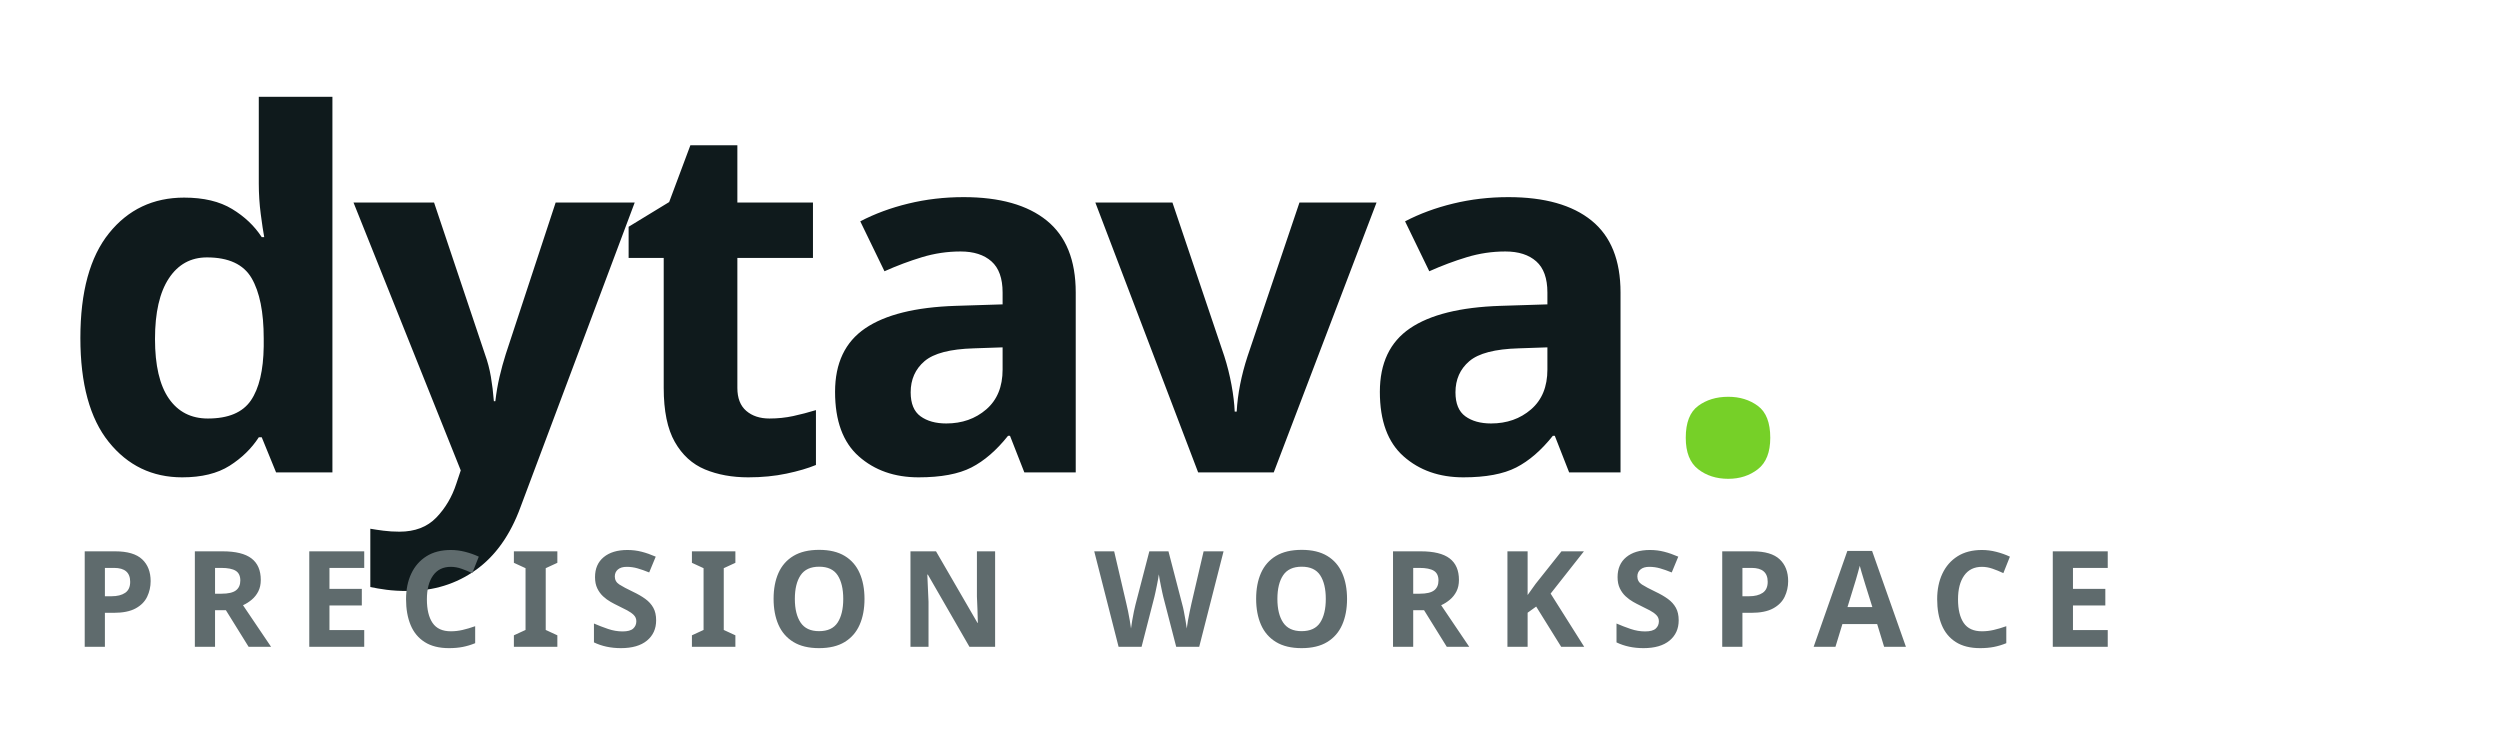
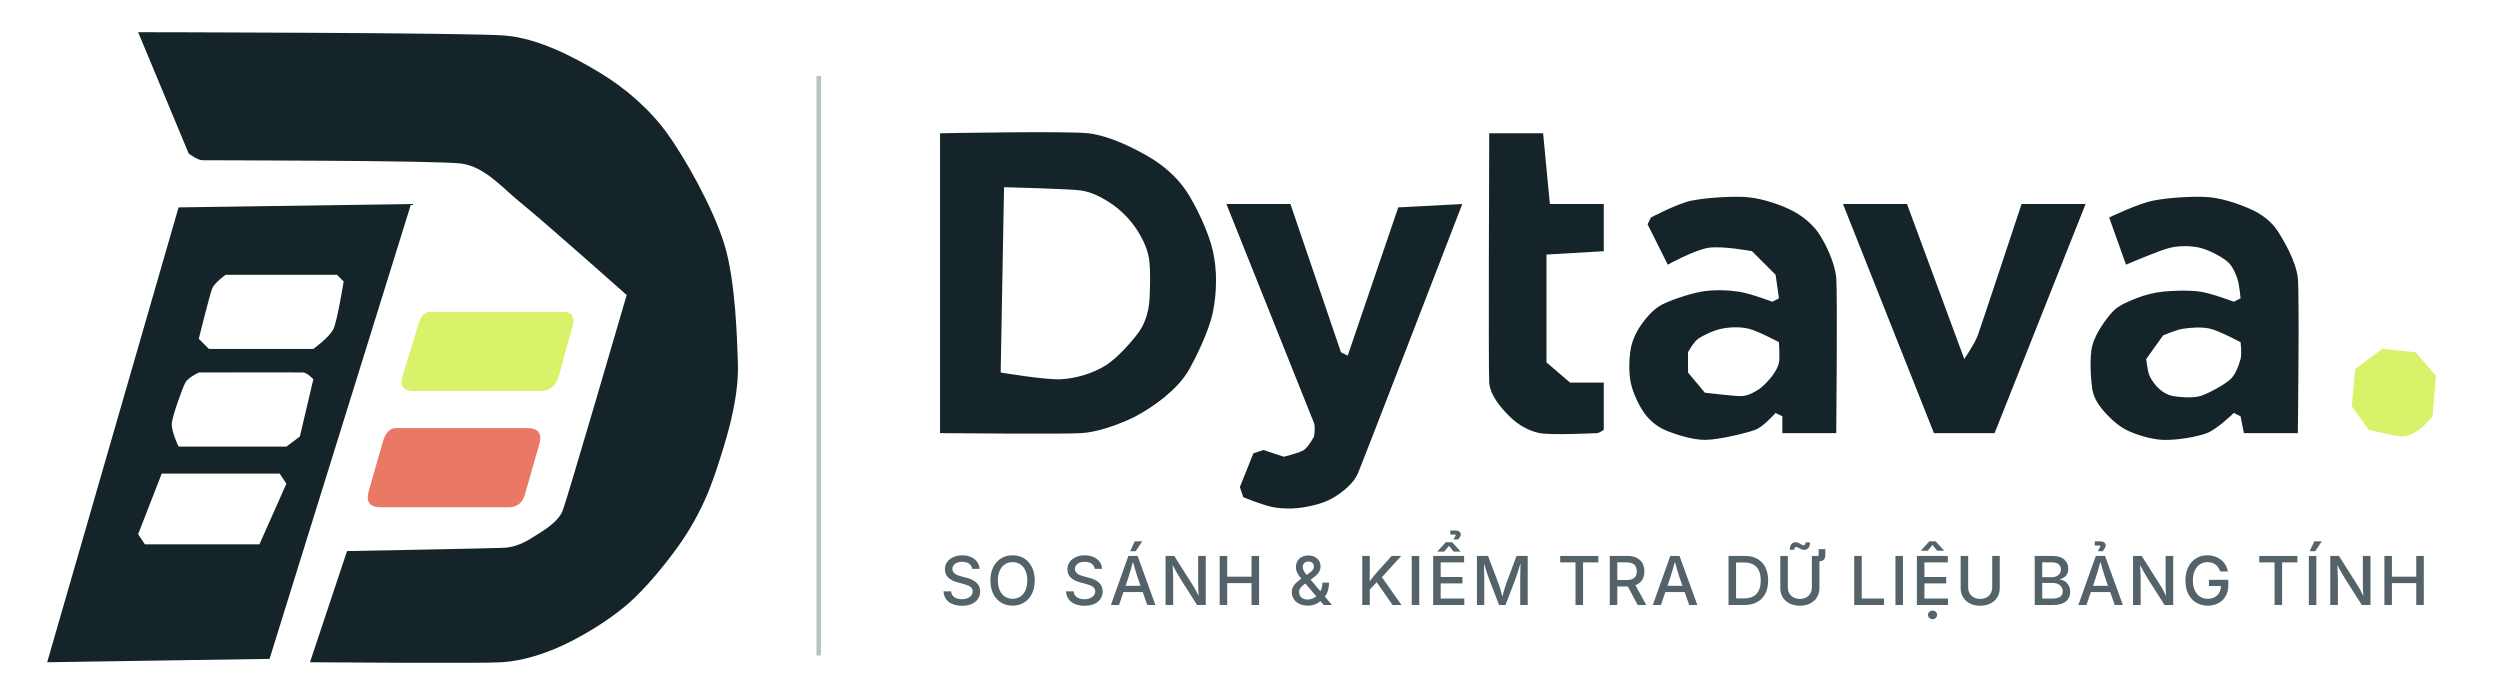
- <svg xmlns="http://www.w3.org/2000/svg" viewBox="0 0 1720 520" width="1720" height="520">
-   <text x="40" y="325" font-size="340" font-weight="850" font-family="'Manrope', 'Plus Jakarta Sans', system-ui, sans-serif" letter-spacing="-12" fill="#0F1A1C">dytava<tspan fill="#76D028">.</tspan>
-   </text>
-   <text x="50" y="445" font-size="92" font-weight="700" font-family="'Manrope', 'Plus Jakarta Sans', system-ui, sans-serif" letter-spacing="18" fill="#5F6B6D">PRECISION WORKSPACE</text>
+ <svg xmlns="http://www.w3.org/2000/svg" width="1440" height="400" viewBox="379 140 742 205" role="img" aria-labelledby="title desc">
+   <path fill="#142428" fill-rule="evenodd" d="M 420 149 L 435 185 C 435 185 437.53 186.95 439 187 C 440.47 187.05 508.93 187.03 516 188 C 523.07 188.97 528.41 195.55 534 200 C 539.59 204.45 565 227 565 227 C 565 227 547.44 287.3 546 291 C 544.56 294.7 539.37 297.47 537 299 C 534.63 300.53 531.81 301.8 529 302 C 526.19 302.2 482 303 482 303 L 471 336 C 471 336 521.85 336.41 528 336 C 534.15 335.59 540.4 333.57 546 331 C 551.6 328.43 559.36 323.81 565 319 C 570.64 314.19 576.44 306.9 580 302 C 583.56 297.1 586.65 291.58 589 286 C 591.35 280.42 594.73 269.5 596 264 C 597.27 258.5 598.22 252.64 598 247 C 597.78 241.36 597.43 223.11 594 212 C 590.57 200.89 582.21 186.19 577 179 C 571.79 171.81 564.6 165.59 557 161 C 549.4 156.41 538.89 150.87 529 150 C 519.11 149.13 420 149 420 149 Z M 501 200 L 432 201 L 393 336 L 459 335 L 501 200 Z M 438 240 C 438 240 441.28 226.72 442 225 C 442.72 223.28 446 221 446 221 L 479 221 L 481 223 C 481 223 479.15 234.45 478 237 C 476.85 239.55 472 243 472 243 L 441 243 L 438 240 Z M 430 265 C 430.25 262.61 433.22 254.46 434 253 C 434.78 251.54 438 250 438 250 C 438 250 467.81 249.93 469 250 C 470.19 250.07 472 252 472 252 L 468 269 L 464 272 L 432 272 C 432 272 429.75 267.39 430 265 Z M 420 298 L 427 280 L 462 280 L 464 283 L 456 301 L 422 301 L 420 298 Z" />
+   <path fill="#D8F36A" d="M 506.5 232 H 546 Q 550 232 549 236 L 545 250.5 Q 544 255 540 255.5 H 502 Q 497 255.5 498.5 251 L 502.8 237 Q 504 232 506.5 232 Z" />
+   <path fill="#E97965" d="M 496.5 266.5 H 535.5 Q 540.5 266.5 539 271.5 L 535 285.5 Q 534 290 530 290 H 492 Q 487 290 488.5 285 L 492.5 271 Q 493.7 266.5 496.5 266.5 Z" />
+   <path d="M 622 162 V 334" stroke="#9AA8AA" stroke-width="1.35" opacity=".7" />
+   <path fill="#142428" fill-rule="evenodd" d="M 658 179 L 658 268 C 658 268 695.21 268.34 700 268 C 704.79 267.66 710.06 265.73 714 264 C 717.94 262.27 722.31 259.25 725 257 C 727.69 254.75 730.29 252.06 732 249 C 733.71 245.94 737.84 237.82 739 232 C 740.16 226.18 740.29 219.8 739 214 C 737.71 208.2 733.75 200.06 731 196 C 728.25 191.94 724.23 188.48 720 186 C 715.77 183.52 708.33 179.72 702 179 C 695.67 178.28 658 179 658 179 Z M 1005 204 L 1010 218 C 1010 218 1020.1 213.66 1023 213 C 1025.9 212.34 1029.17 212.33 1032 213 C 1034.83 213.67 1038.51 215.78 1040 217 C 1041.49 218.22 1042.34 220.19 1043 222 C 1043.66 223.81 1044 228 1044 228 L 1042 229 C 1042 229 1035.41 226.49 1032 226 C 1028.59 225.51 1023.71 225.72 1021 226 C 1018.29 226.28 1015.47 227.01 1013 228 C 1010.53 228.99 1007.81 230.05 1006 232 C 1004.19 233.95 1000.97 238.28 1000 242 C 999.03 245.72 999.65 252.81 1000 255 C 1000.35 257.19 1001.58 259.3 1003 261 C 1004.42 262.7 1007.28 265.64 1010 267 C 1012.72 268.36 1017.24 269.84 1021 270 C 1024.76 270.16 1030.92 269.17 1034 268 C 1037.08 266.83 1042 262 1042 262 L 1044 263 L 1045 268 L 1061 268 C 1061 268 1061.5 227 1061 222 C 1060.5 217 1056.66 210.55 1055 208 C 1053.34 205.45 1050.72 203.36 1048 202 C 1045.28 200.64 1039.47 198.45 1035 198 C 1030.53 197.55 1022.51 198.1 1018 199 C 1013.49 199.9 1005 204 1005 204 Z M 869 204 L 868 206 L 874 218 C 874 218 881.83 213.67 886 213 C 890.17 212.33 899 214 899 214 L 906 221 L 907 228 L 905 229 C 905 229 898.41 226.49 895 226 C 891.59 225.51 887.58 225.38 884 226 C 880.42 226.62 874.45 228.64 872 230 C 869.55 231.36 867.43 233.93 866 236 C 864.57 238.07 863.44 240.53 863 243 C 862.56 245.47 862.33 249.83 863 253 C 863.67 256.17 865.5 259.9 867 262 C 868.5 264.1 870.64 265.95 873 267 C 875.36 268.05 880.92 270 885 270 C 889.08 270 897.59 267.92 900 267 C 902.41 266.08 906 262 906 262 L 908 263 L 908 268 L 924 268 C 924 268 924.39 226.58 924 222 C 923.61 217.42 920.91 211.94 919 209 C 917.09 206.06 914.11 203.63 911 202 C 907.89 200.37 902.47 198.45 898 198 C 893.53 197.55 885.2 198.13 881 199 C 876.8 199.87 869 204 869 204 Z M 813 200 L 794 201 L 779 245 L 777 244 L 762 200 L 743 200 C 743 200 768.53 263.76 769 265 C 769.47 266.24 769 269 769 269 C 769 269 767.37 272.08 766 273 C 764.63 273.92 760 275 760 275 L 754 273 L 751 274 L 747 284 L 748 287 C 748 287 754.07 289.51 757 290 C 759.93 290.49 763.07 290.49 766 290 C 768.93 289.51 772.35 288.66 775 287 C 777.65 285.34 780.69 282.99 782 280 C 783.31 277.01 813 200 813 200 Z M 926 200 L 953 268 L 971 268 L 998 200 L 979 200 C 979 200 966.92 236.5 966 239 C 965.08 241.5 962 246 962 246 L 945 200 L 926 200 Z M 677 195 C 677 195 696.79 195.5 700 196 C 703.21 196.5 706.33 198.17 709 200 C 711.67 201.83 714.17 204.33 716 207 C 717.83 209.67 719.44 212.8 720 216 C 720.56 219.2 720.38 227.21 720 230 C 719.62 232.79 718.65 235.71 717 238 C 715.35 240.29 710.83 245.67 707 248 C 703.17 250.33 698.48 251.71 694 252 C 689.52 252.29 676 250 676 250 L 677 195 Z M 821 179 C 821 179 820.73 249.16 821 253 C 821.27 256.84 824.6 260.6 827 263 C 829.4 265.4 832.66 267.36 836 268 C 839.34 268.64 852.26 268.04 853 268 C 853.74 267.96 855 267 855 267 L 855 253 L 845 253 L 838 247 L 838 215 L 855 214 L 855 200 L 839 200 L 837 179 L 821 179 Z M 1016 246 L 1021 239 C 1021 239 1024.93 237.3 1027 237 C 1029.07 236.7 1032.43 236.4 1035 237 C 1037.57 237.6 1044 241 1044 241 C 1044 241 1044.43 244.41 1044 246 C 1043.57 247.59 1042.63 250.5 1041 252 C 1039.37 253.5 1034.53 256.26 1032 257 C 1029.47 257.74 1025.46 257.24 1024 257 C 1022.54 256.76 1021.12 255.96 1020 255 C 1018.88 254.04 1017.67 252.5 1017 251 C 1016.33 249.5 1016 246 1016 246 Z M 880 244 C 880 244 881.65 240.95 883 240 C 884.35 239.05 887.54 237.49 890 237 C 892.46 236.51 895.43 236.4 898 237 C 900.57 237.6 907 241 907 241 C 907 241 907.29 245.55 907 247 C 906.71 248.45 905.89 249.82 905 251 C 904.11 252.18 902.48 254.01 901 255 C 899.52 255.99 897.77 256.89 896 257 C 894.23 257.11 885 256 885 256 L 880 250 L 880 244 Z" />
+   <path fill="#D8F36A" d="M 1086 243 L 1078 249 L 1077 260 L 1082 267 C 1082 267 1090.22 269 1092 269 C 1093.78 269 1095.52 267.99 1097 267 C 1098.48 266.01 1101 263 1101 263 L 1102 251 L 1096 244 L 1086 243 Z" />
+   <g fill="#536369" opacity="1">
+     <g transform="translate(658 319) scale(0.00978708 -0.00976562)">
+       <path d="M665 -25C1015 -25 1217 159 1217 412C1217 681 978 783 788 832L643 870C529 900 375 953 375 1094C375 1220 489 1312 670 1312C839 1312 960 1234 975 1098H1197C1190 1335 981 1510 675 1510C375 1510 147 1339 147 1081C147 877 291 752 535 687L709 639C869 596 992 545 992 415C992 271 853 175 664 175C492 175 348 251 335 414H106C120 142 330 -25 665 -25Z" transform="translate(0 0)" />
+       <path d="M786 -20C1172 -20 1457 268 1457 744C1457 1222 1172 1510 786 1510C399 1510 113 1222 113 744C113 268 399 -20 786 -20ZM786 188C530 188 339 384 339 744C339 1105 530 1302 786 1302C1040 1302 1231 1106 1231 744C1231 384 1040 188 786 188Z" transform="translate(1415.16 0)" />
+       <path d="M665 -25C1015 -25 1217 159 1217 412C1217 681 978 783 788 832L643 870C529 900 375 953 375 1094C375 1220 489 1312 670 1312C839 1312 960 1234 975 1098H1197C1190 1335 981 1510 675 1510C375 1510 147 1339 147 1081C147 877 291 752 535 687L709 639C869 596 992 545 992 415C992 271 853 175 664 175C492 175 348 251 335 414H106C120 142 330 -25 665 -25Z" transform="translate(3715.48 0)" />
+       <path d="M51 0H298L431 393H1017L1154 0H1401L861 1490H581ZM496 583 579 829C616 943 662 1098 720 1311C779 1100 824 948 864 829L950 583ZM636 1635H804L1002 1934H775Z" transform="translate(5130.64 0)" />
+       <path d="M165 0H396V795C396 872 388 1026 379 1213C487 1013 544 910 617 793L1120 0H1384V1490H1153V642C1153 556 1157 417 1168 273C1102 416 1035 529 989 603L428 1490H165Z" transform="translate(6674.8 0)" />
+       <path d="M165 0H393V664H1131V0H1360V1490H1131V860H393V1490H165Z" transform="translate(8315.96 0)" />
+       <path d="M580 -21C713 -21 863 23 964 116L1064 0H1314L1101 254C1165 338 1225 472 1225 679H1026C1026 579 1003 490 965 416L668 769L770 844C888 931 968 1037 968 1174C968 1357 827 1505 598 1505C370 1505 221 1357 221 1155C221 1019 288 915 384 799C215 677 96 575 96 390C96 160 280 -21 580 -21ZM840 262C763 199 669 165 574 165C421 165 317 255 317 390C317 478 361 543 470 624L508 652ZM547 914C475 1002 428 1073 428 1155C428 1254 497 1321 602 1321C704 1321 766 1258 766 1172C766 1079 695 1020 639 980Z" transform="translate(10571.28 0)" />
+       <path d="M165 0H393V468L602 692L1083 0H1353L761 845L1347 1490H1057L639 1027C544 920 466 824 390 717L393 1014V1490H165Z" transform="translate(12639.6 0)" />
+       <path d="M393 1490H165V0H393Z" transform="translate(14139.76 0)" />
+       <path d="M165 0H1109V196H393V655H1053V850H393V1294H1103V1490H165ZM500 1622 644 1795 786 1622H992V1630L739 1907H548L295 1630V1622ZM923 1990 969 2055C1043 2160 1000 2263 825 2263H686V2140H825C848 2140 857 2131 844 2107L781 1990Z" transform="translate(14789.92 0)" />
+       <path d="M165 0H387V802C387 916 382 1107 378 1263C435 1079 494 892 528 802L837 0H1032L1337 802C1371 895 1433 1087 1486 1268C1483 1102 1478 912 1478 802V0H1705V1490H1367L1047 635C1018 553 971 387 936 254C902 390 855 555 826 635L501 1490H165Z" transform="translate(16117.08 0)" />
+       <path d="M90 1294H555V0H784V1294H1247V1490H90Z" transform="translate(18716.4 0)" />
+       <path d="M165 0H393V563H697C701 563 706 563 710 563L1012 0H1271L943 602C1124 670 1215 822 1215 1022C1215 1297 1044 1490 699 1490H165ZM393 758V1295H673C893 1295 984 1190 984 1022C984 855 893 758 675 758Z" transform="translate(20145.56 0)" />
+       <path d="M51 0H298L431 393H1017L1154 0H1401L861 1490H581ZM496 583 579 829C616 943 662 1098 720 1311C779 1100 824 948 864 829L950 583Z" transform="translate(21564.72 0)" />
+       <path d="M650 0C1103 0 1366 281 1366 747C1366 1210 1103 1490 664 1490H165V0ZM393 200V1290H649C974 1290 1142 1097 1142 747C1142 394 974 200 637 200Z" transform="translate(23747.04 0)" />
+       <path d="M759 -23C1115 -23 1351 199 1351 512V1329C1466 1331 1530 1390 1530 1511V1698H1328V1511C1328 1498 1320 1490 1307 1490H1122V531C1122 330 983 184 759 184C534 184 393 330 393 531V1490H165V512C165 199 400 -23 759 -23ZM893 1675C997 1675 1065 1761 1068 1902H932C926 1842 909 1815 872 1815C805 1815 738 1906 626 1906C514 1906 453 1816 449 1679H588C590 1725 608 1764 645 1764C700 1764 784 1675 893 1675Z" transform="translate(25317.2 0)" />
+       <path d="M165 0H1068V196H393V1490H165Z" transform="translate(27558.52 0)" />
+       <path d="M393 1490H165V0H393Z" transform="translate(28808.68 0)" />
+       <path d="M165 0H1109V196H393V655H1053V850H393V1294H1103V1490H165ZM494 1649 638 1823 780 1649H986V1658L733 1934H542L289 1658V1649ZM640 -432C717 -432 779 -374 779 -301C779 -229 717 -171 640 -171C565 -171 502 -229 502 -301C502 -374 565 -432 640 -432Z" transform="translate(29458.84 0)" />
+       <path d="M759 -23C1115 -23 1351 199 1351 512V1490H1122V531C1122 330 983 184 759 184C534 184 393 330 393 531V1490H165V512C165 199 400 -23 759 -23Z" transform="translate(30786 0)" />
+       <path d="M165 0H738C1084 0 1241 173 1241 402C1241 631 1080 761 931 769V784C1069 818 1183 913 1183 1099C1183 1319 1030 1490 714 1490H165ZM393 196V669H724C902 669 1015 554 1015 413C1015 289 929 196 715 196ZM393 845V1295H698C875 1295 959 1202 959 1080C959 937 843 845 692 845Z" transform="translate(33032.32 0)" />
+       <path d="M51 0H298L431 393H1017L1154 0H1401L861 1490H581ZM496 583 579 829C616 943 662 1098 720 1311C779 1100 824 948 864 829L950 583ZM791 1635 846 1717C920 1827 880 1934 695 1934H549V1805H695C718 1805 726 1794 714 1771L641 1635Z" transform="translate(34469.48 0)" />
+       <path d="M165 0H396V795C396 872 388 1026 379 1213C487 1013 544 910 617 793L1120 0H1384V1490H1153V642C1153 556 1157 417 1168 273C1102 416 1035 529 989 603L428 1490H165Z" transform="translate(36013.64 0)" />
+       <path d="M791 -20C1152 -20 1413 216 1413 593V764H825V576H1190C1185 338 1028 188 792 188C529 188 339 386 339 745C339 1105 532 1302 783 1302C979 1302 1112 1193 1166 1019H1400C1350 1309 1102 1510 781 1510C395 1510 113 1220 113 744C113 273 386 -20 791 -20Z" transform="translate(37654.8 0)" />
+       <path d="M90 1294H555V0H784V1294H1247V1490H90Z" transform="translate(39916.12 0)" />
+       <path d="M393 1490H165V0H393ZM191 1635H359L557 1934H330Z" transform="translate(41345.28 0)" />
+       <path d="M165 0H396V795C396 872 388 1026 379 1213C487 1013 544 910 617 793L1120 0H1384V1490H1153V642C1153 556 1157 417 1168 273C1102 416 1035 529 989 603L428 1490H165Z" transform="translate(41995.44 0)" />
+       <path d="M165 0H393V664H1131V0H1360V1490H1131V860H393V1490H165Z" transform="translate(43636.6 0)" />
+     </g>
+   </g>
</svg>
